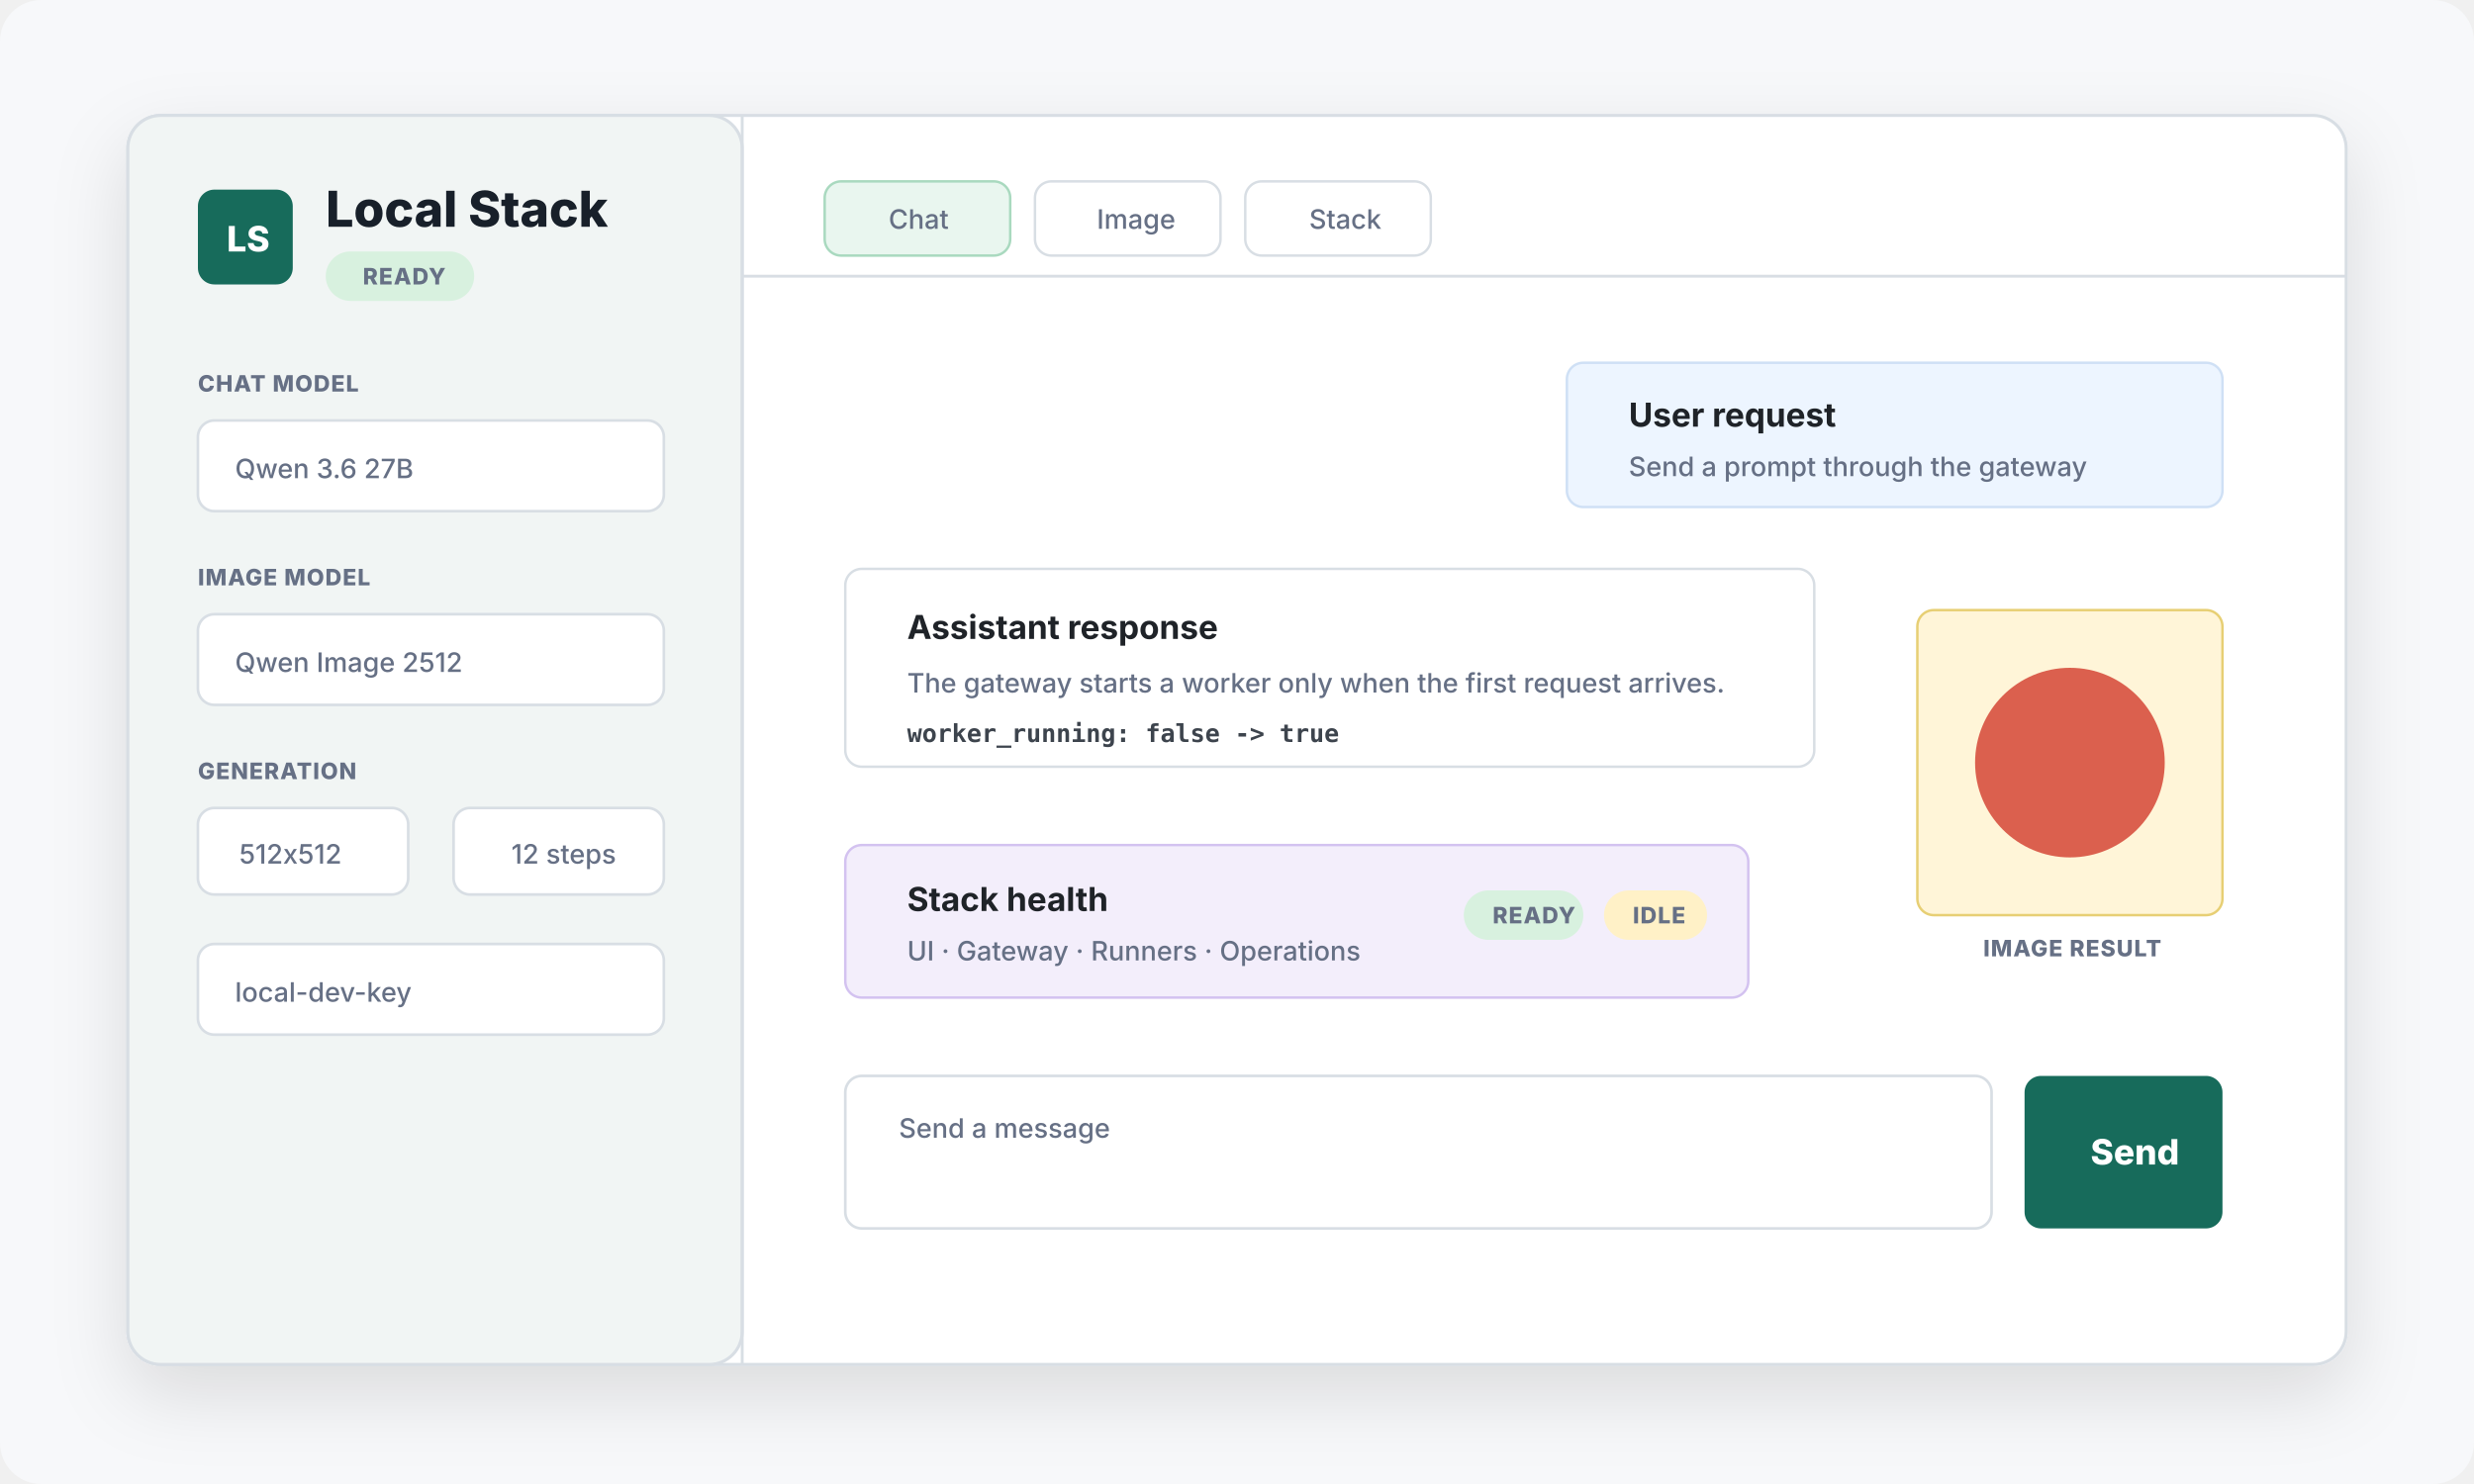
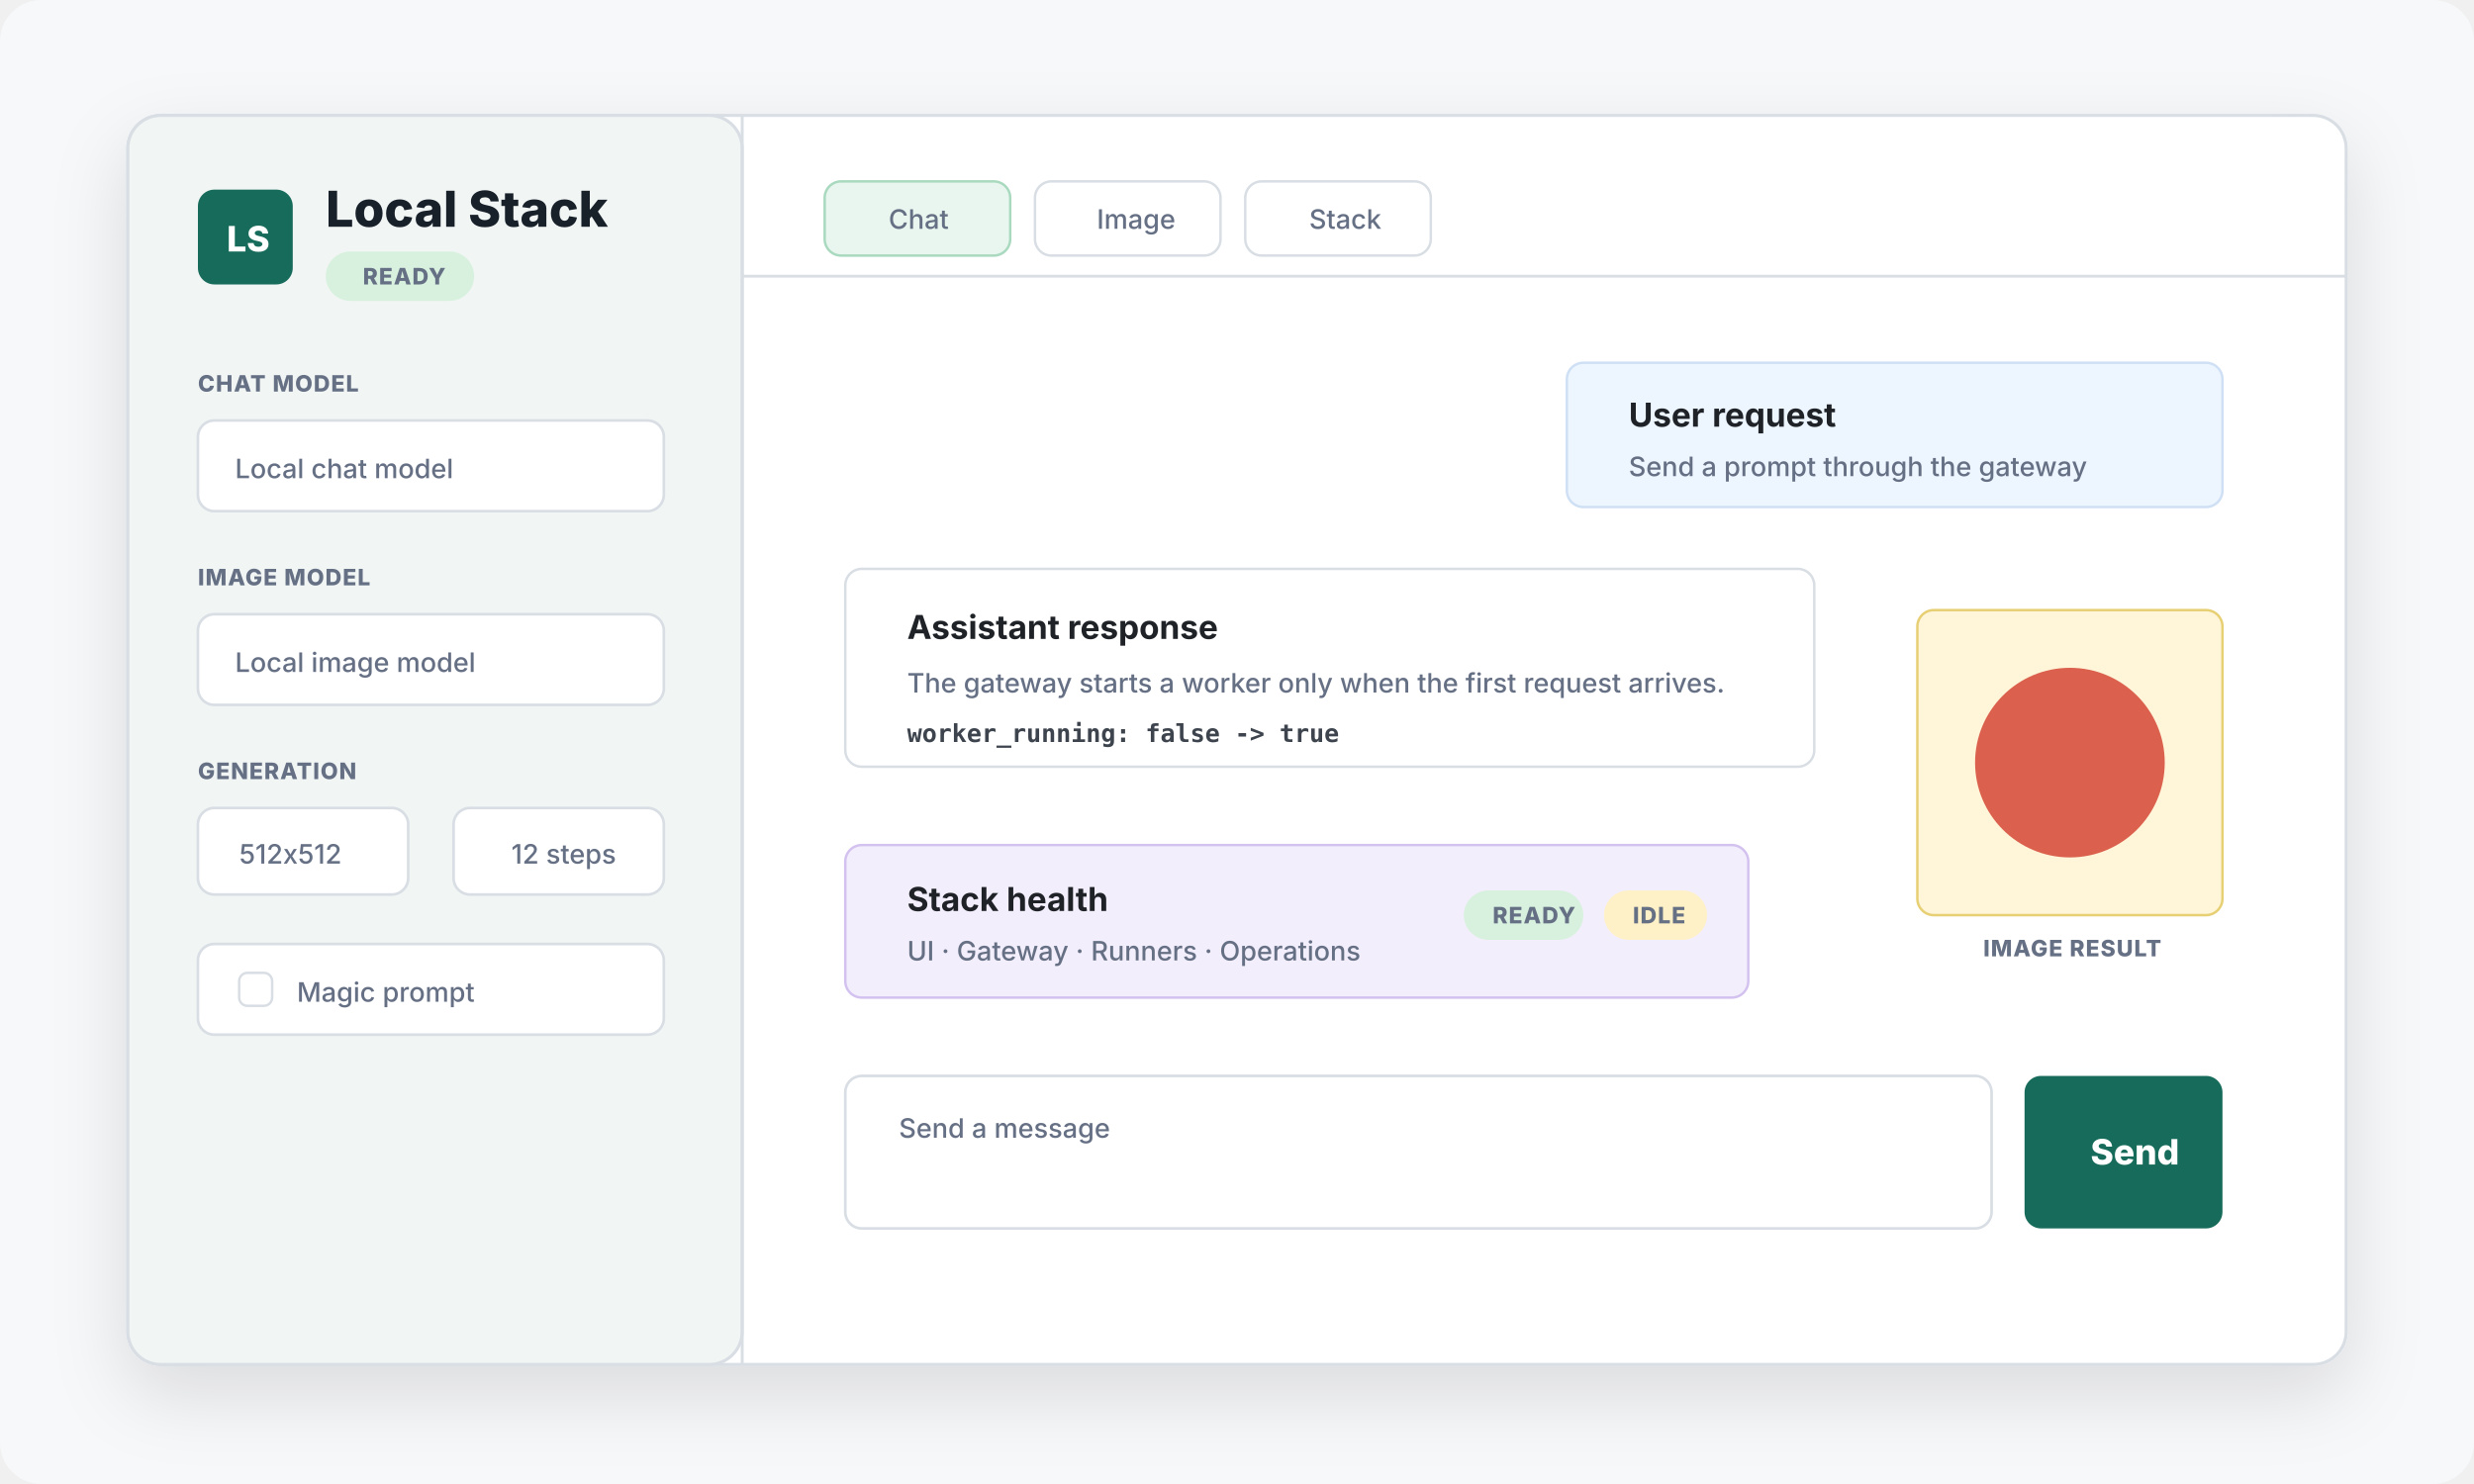
<svg xmlns="http://www.w3.org/2000/svg" width="1200" height="720" viewBox="0 0 1200 720" role="img" aria-labelledby="title desc">
  <defs>
    <filter id="shadow" x="-18%" y="-18%" width="136%" height="136%">
      <feDropShadow dx="0" dy="14" stdDeviation="18" flood-color="#111827" flood-opacity="0.12" />
    </filter>
    <style>
      .bg{fill:#f7f8fa}.window{fill:#fff;stroke:#d8dee4;stroke-width:1.5;filter:url(#shadow)}.sidebar{fill:#f1f5f4;stroke:#d8dee4;stroke-width:1.5}.accent{fill:#176b5b}.line{stroke:#d8dee4;stroke-width:1.4}.input{fill:#fff;stroke:#d8dee4;stroke-width:1.3}.tabOn{fill:#e9f6ef;stroke:#a9d9bf;stroke-width:1.2}.tab{fill:#fff;stroke:#d8dee4;stroke-width:1.2}.chat{fill:#edf5ff;stroke:#cfe0f5;stroke-width:1.2}.assist{fill:#fff;stroke:#d8dee4;stroke-width:1.2}.image{fill:#fff5d8;stroke:#e7cf74;stroke-width:1.2}.stack{fill:#f3eefb;stroke:#d3c2f0;stroke-width:1.2}.ok{fill:#d8f1df}.idle{fill:#fff1c7}.title{font:800 24px Inter,Segoe UI,Arial,sans-serif;fill:#18202a}.label{font:750 16px Inter,Segoe UI,Arial,sans-serif;fill:#1f2328}.small{font:500 13px Inter,Segoe UI,Arial,sans-serif;fill:#667085}.tiny{font:760 11px Inter,Segoe UI,Arial,sans-serif;fill:#667085;letter-spacing:.5px}.mono{font:650 12px ui-monospace,SFMono-Regular,Menlo,monospace;fill:#3d444d}.white{font:800 17px Inter,Segoe UI,Arial,sans-serif;fill:#fff}
    </style>
  </defs>
  <rect class="bg" width="1200" height="720" rx="20" />
  <rect class="window" x="62" y="56" width="1076" height="606" rx="16" />
  <rect class="sidebar" x="62" y="56" width="298" height="606" rx="16" />
  <line class="line" x1="360" y1="56" x2="360" y2="662" />
  <rect class="accent" x="96" y="92" width="46" height="46" rx="8" />
  <text class="white" x="110" y="122">LS</text>
  <text class="title" x="158" y="110">Local Stack</text>
  <rect class="ok" x="158" y="122" width="72" height="24" rx="12" />
  <text class="tiny" x="176" y="138">READY</text>
  <text class="tiny" x="96" y="190">CHAT MODEL</text>
  <rect class="input" x="96" y="204" width="226" height="44" rx="8" />
-   <text class="small" x="114" y="232">Qwen 3.6 27B</text>
+   <text class="small" x="114" y="232">Local chat model</text>
  <text class="tiny" x="96" y="284">IMAGE MODEL</text>
  <rect class="input" x="96" y="298" width="226" height="44" rx="8" />
-   <text class="small" x="114" y="326">Qwen Image 2512</text>
+   <text class="small" x="114" y="326">Local image model</text>
  <text class="tiny" x="96" y="378">GENERATION</text>
  <rect class="input" x="96" y="392" width="102" height="42" rx="8" />
  <text class="small" x="116" y="419">512x512</text>
  <rect class="input" x="220" y="392" width="102" height="42" rx="8" />
  <text class="small" x="248" y="419">12 steps</text>
  <rect class="input" x="96" y="458" width="226" height="44" rx="8" />
-   <text class="small" x="114" y="486">local-dev-key</text>
+   <rect x="116" y="472" width="16" height="16" rx="4" fill="#fff" stroke="#d8dee4" stroke-width="1.2" />
+   <text class="small" x="144" y="486">Magic prompt</text>
  <line class="line" x1="360" y1="134" x2="1138" y2="134" />
  <rect class="tabOn" x="400" y="88" width="90" height="36" rx="8" />
  <text class="small" x="431" y="111">Chat</text>
  <rect class="tab" x="502" y="88" width="90" height="36" rx="8" />
  <text class="small" x="532" y="111">Image</text>
  <rect class="tab" x="604" y="88" width="90" height="36" rx="8" />
  <text class="small" x="635" y="111">Stack</text>
  <rect class="chat" x="760" y="176" width="318" height="70" rx="8" />
  <text class="label" x="790" y="207">User request</text>
  <text class="small" x="790" y="231">Send a prompt through the gateway</text>
  <rect class="assist" x="410" y="276" width="470" height="96" rx="8" />
  <text class="label" x="440" y="310">Assistant response</text>
  <text class="small" x="440" y="336">The gateway starts a worker only when the first request arrives.</text>
  <text class="mono" x="440" y="360">worker_running: false -&gt; true</text>
  <rect class="input" x="410" y="522" width="556" height="74" rx="8" />
  <text class="small" x="436" y="552">Send a message</text>
  <rect class="accent" x="982" y="522" width="96" height="74" rx="8" />
  <text class="white" x="1014" y="565">Send</text>
  <rect class="image" x="930" y="296" width="148" height="148" rx="8" />
  <rect x="958" y="324" width="92" height="92" rx="46" fill="#d85442" opacity="0.92" />
  <text class="tiny" x="962" y="464">IMAGE RESULT</text>
  <rect class="stack" x="410" y="410" width="438" height="74" rx="8" />
  <text class="label" x="440" y="442">Stack health</text>
  <text class="small" x="440" y="466">UI · Gateway · Runners · Operations</text>
  <rect class="ok" x="710" y="432" width="58" height="24" rx="12" />
  <text class="tiny" x="724" y="448">READY</text>
  <rect class="idle" x="778" y="432" width="50" height="24" rx="12" />
  <text class="tiny" x="792" y="448">IDLE</text>
</svg>
